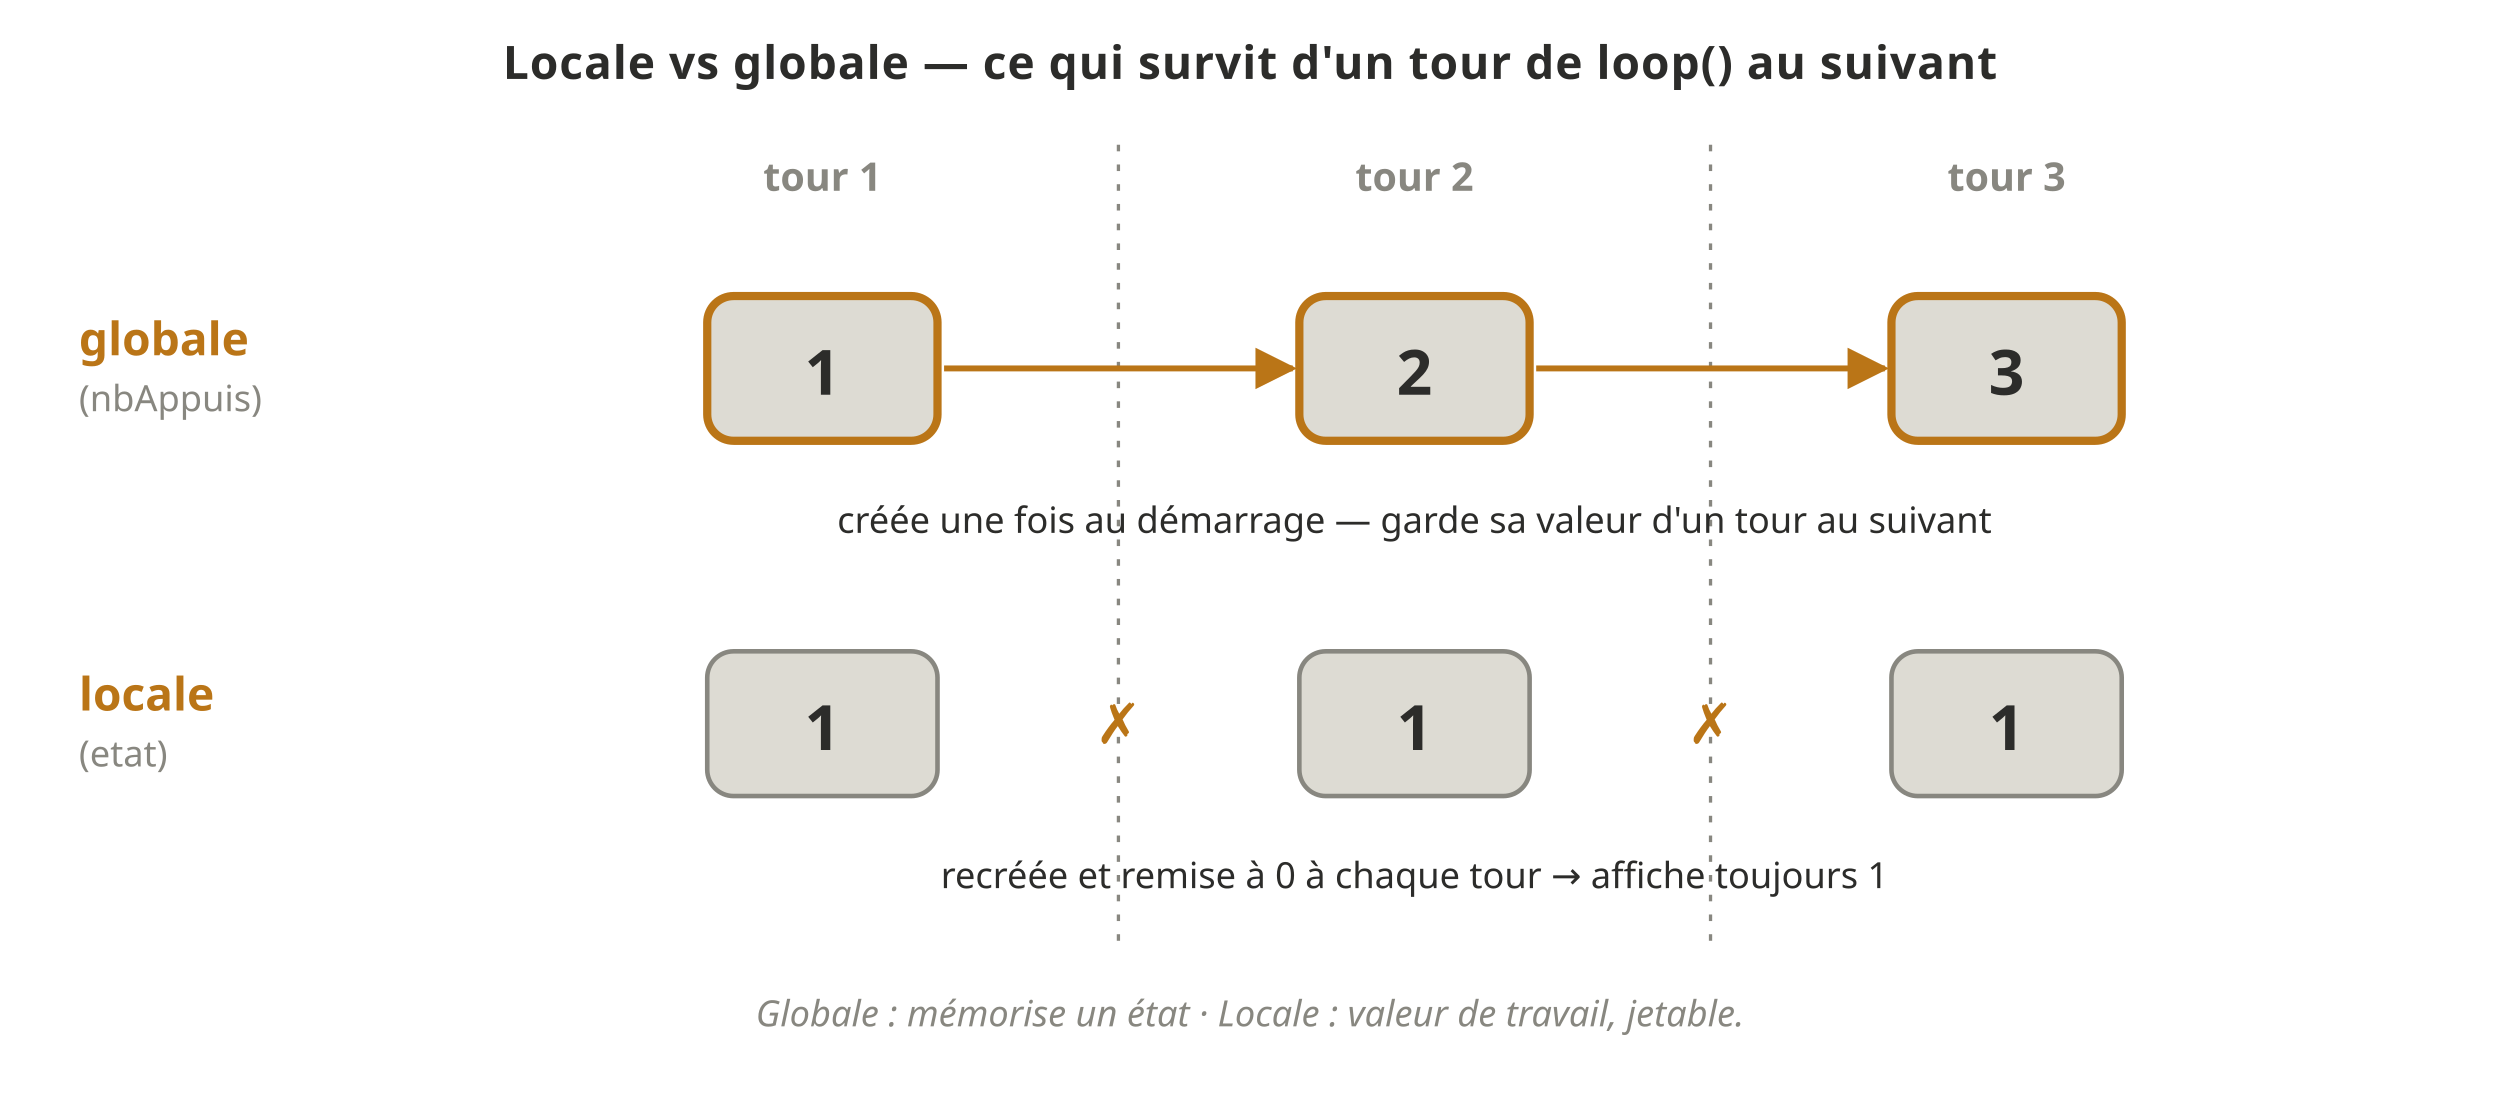
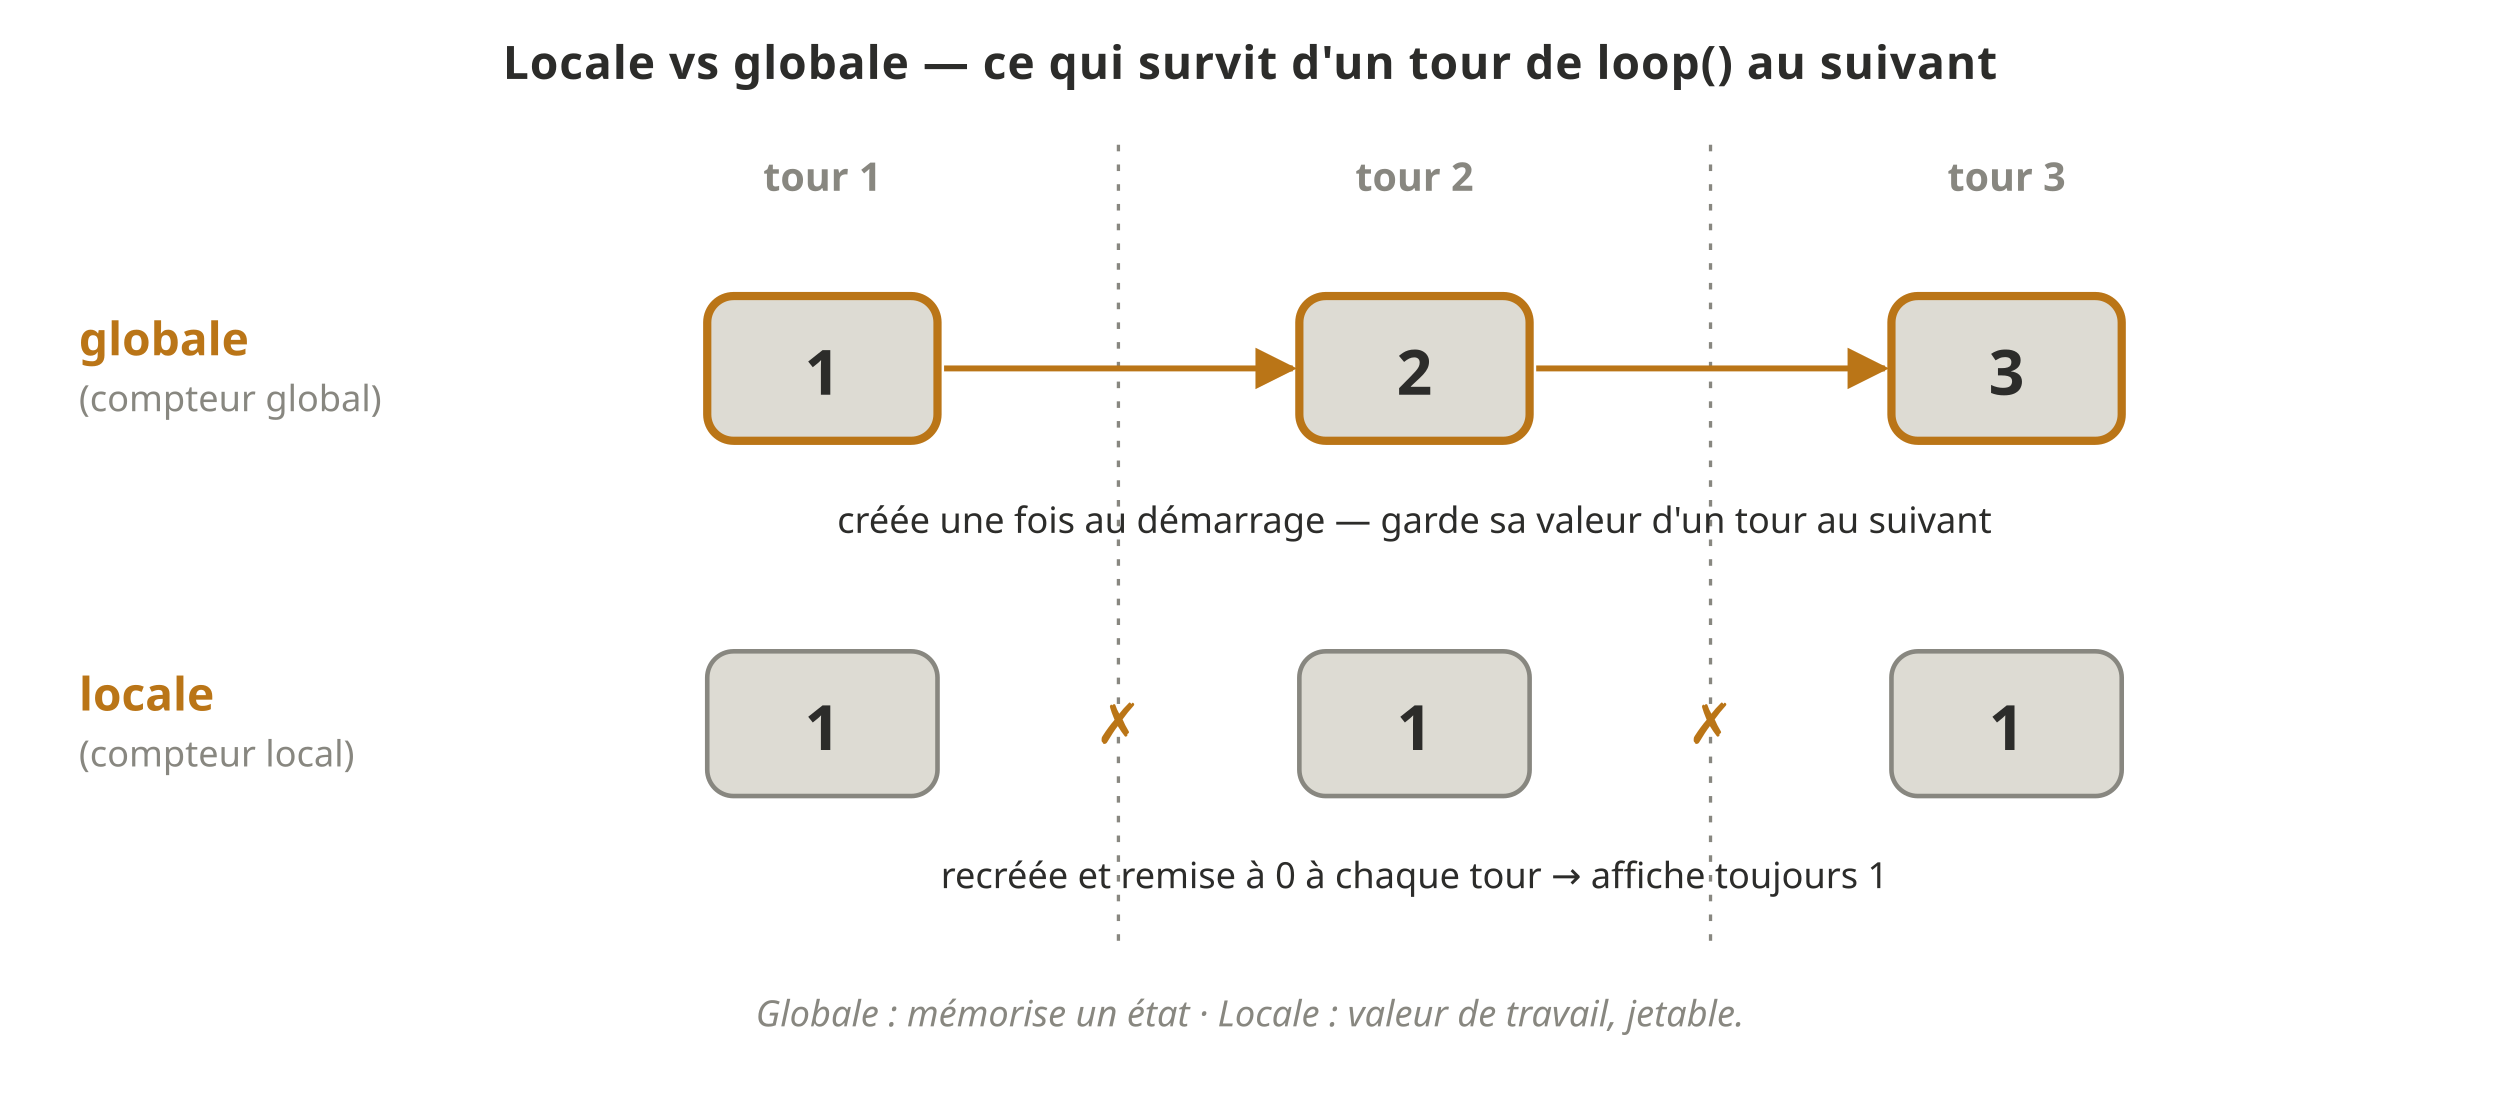
<svg xmlns="http://www.w3.org/2000/svg" viewBox="0 0 760 340" role="img" aria-labelledby="tp dp">
  <defs>
    <style>
      .ti { font:700 14px sans-serif; text-anchor:middle; fill:#2C2C2A; letter-spacing:.3px; }
      .col { font:700 12px sans-serif; text-anchor:middle; fill:#888780; }
      .lbl { font:700 14px sans-serif; fill:#BA7517; }
      .gbox { fill:#DDDBD3; stroke:#BA7517; stroke-width:2.5; }
      .lbox { fill:#DDDBD3; stroke:#888780; stroke-width:1.4; }
      .val { font:700 19px sans-serif; text-anchor:middle; fill:#2C2C2A; }
      .note { font:400 11px sans-serif; text-anchor:middle; fill:#2C2C2A; }
      .note-l { font:400 11px sans-serif; text-anchor:start; fill:#888780; }
      .arr { stroke:#BA7517; stroke-width:1.8; fill:none; marker-end:url(#aa); }
      .xm { font:700 17px sans-serif; text-anchor:middle; fill:#BA7517; }
      .divi { stroke:#888780; stroke-width:1; stroke-dasharray:2 4; }
      .foot { font:italic 400 11px sans-serif; text-anchor:middle; fill:#888780; }
      .amk { fill:#BA7517; }
      @media (prefers-color-scheme: dark) {
        .ti { fill:#F1EFE8; }
        .col { fill:#BBBBBB; }
        .lbl { fill:#EF9F27; }
        .gbox { fill:#4A4A48; stroke:#EF9F27; }
        .lbox { fill:#4A4A48; stroke:#BBBBBB; }
        .val { fill:#F1EFE8; }
        .note { fill:#F1EFE8; }
        .note-l { fill:#BBBBBB; }
        .arr { stroke:#EF9F27; }
        .xm { fill:#EF9F27; }
        .divi { stroke:#BBBBBB; }
        .foot { fill:#BBBBBB; }
        .amk { fill:#EF9F27; }
      }
    </style>
    <marker id="aa" viewBox="0 0 10 10" refX="9" refY="5" markerWidth="7" markerHeight="7" orient="auto-start-reverse">
      <path d="M0,0 L10,5 L0,10 z" class="amk" />
    </marker>
  </defs>
  <text x="380" y="24" class="ti">Locale vs globale — ce qui survit d'un tour de loop() au suivant</text>
  <line x1="340" y1="44" x2="340" y2="286" class="divi" />
  <line x1="520" y1="44" x2="520" y2="286" class="divi" />
  <text x="250" y="58" class="col">tour 1</text>
  <text x="430" y="58" class="col">tour 2</text>
  <text x="610" y="58" class="col">tour 3</text>
  <text x="24" y="108" class="lbl">globale</text>
-   <text x="24" y="125" class="note-l">(nbAppuis)</text>
+   <text x="24" y="125" class="note-l">(compteur global)</text>
  <rect x="215" y="90" width="70" height="44" rx="8" class="gbox" />
  <text x="250" y="120" class="val">1</text>
  <rect x="395" y="90" width="70" height="44" rx="8" class="gbox" />
  <text x="430" y="120" class="val">2</text>
  <rect x="575" y="90" width="70" height="44" rx="8" class="gbox" />
  <text x="610" y="120" class="val">3</text>
  <line x1="287" y1="112" x2="393" y2="112" class="arr" />
  <line x1="467" y1="112" x2="573" y2="112" class="arr" />
  <text x="430" y="162" class="note">créée une fois au démarrage — garde sa valeur d'un tour au suivant</text>
  <text x="24" y="216" class="lbl">locale</text>
-   <text x="24" y="233" class="note-l">(etat)</text>
+   <text x="24" y="233" class="note-l">(compteur local)</text>
  <rect x="215" y="198" width="70" height="44" rx="8" class="lbox" />
  <text x="250" y="228" class="val">1</text>
  <rect x="395" y="198" width="70" height="44" rx="8" class="lbox" />
  <text x="430" y="228" class="val">1</text>
  <rect x="575" y="198" width="70" height="44" rx="8" class="lbox" />
  <text x="610" y="228" class="val">1</text>
  <text x="340" y="226" class="xm">✗</text>
  <text x="520" y="226" class="xm">✗</text>
  <text x="430" y="270" class="note">recréée et remise à 0 à chaque tour → affiche toujours 1</text>
  <text x="380" y="312" class="foot">Globale : mémorise un état · Locale : valeur de travail, jetable.</text>
</svg>
